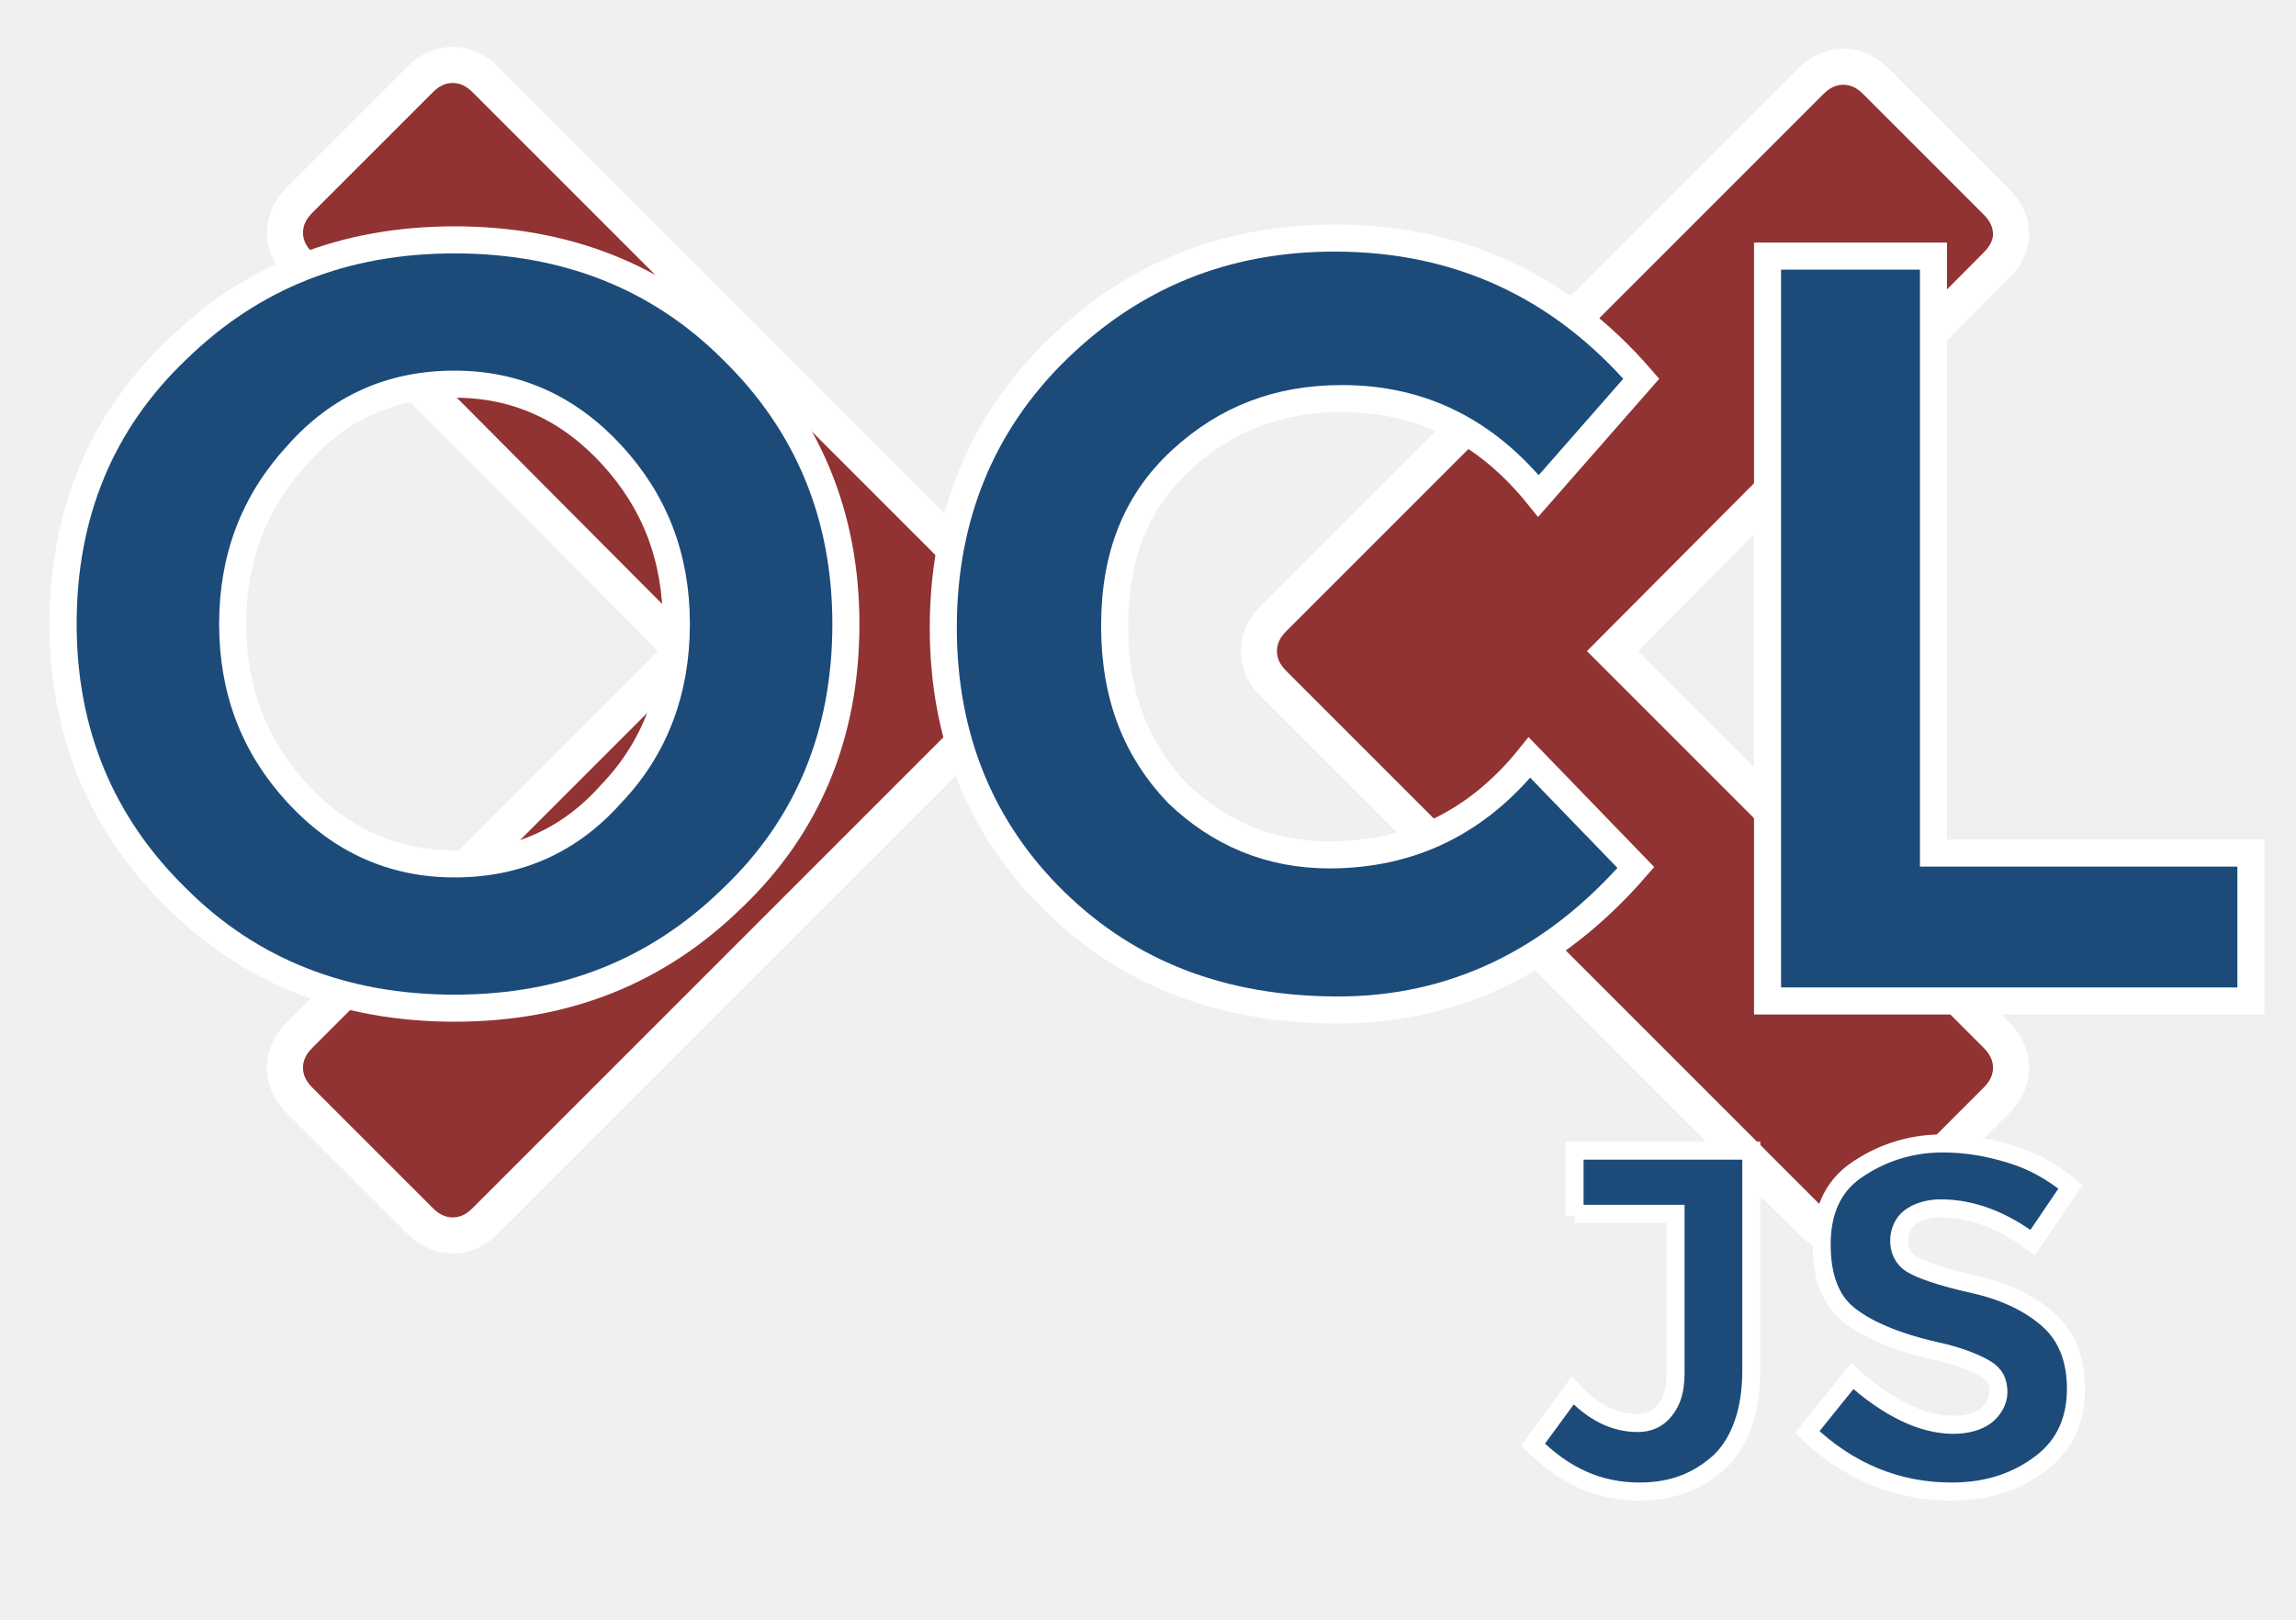
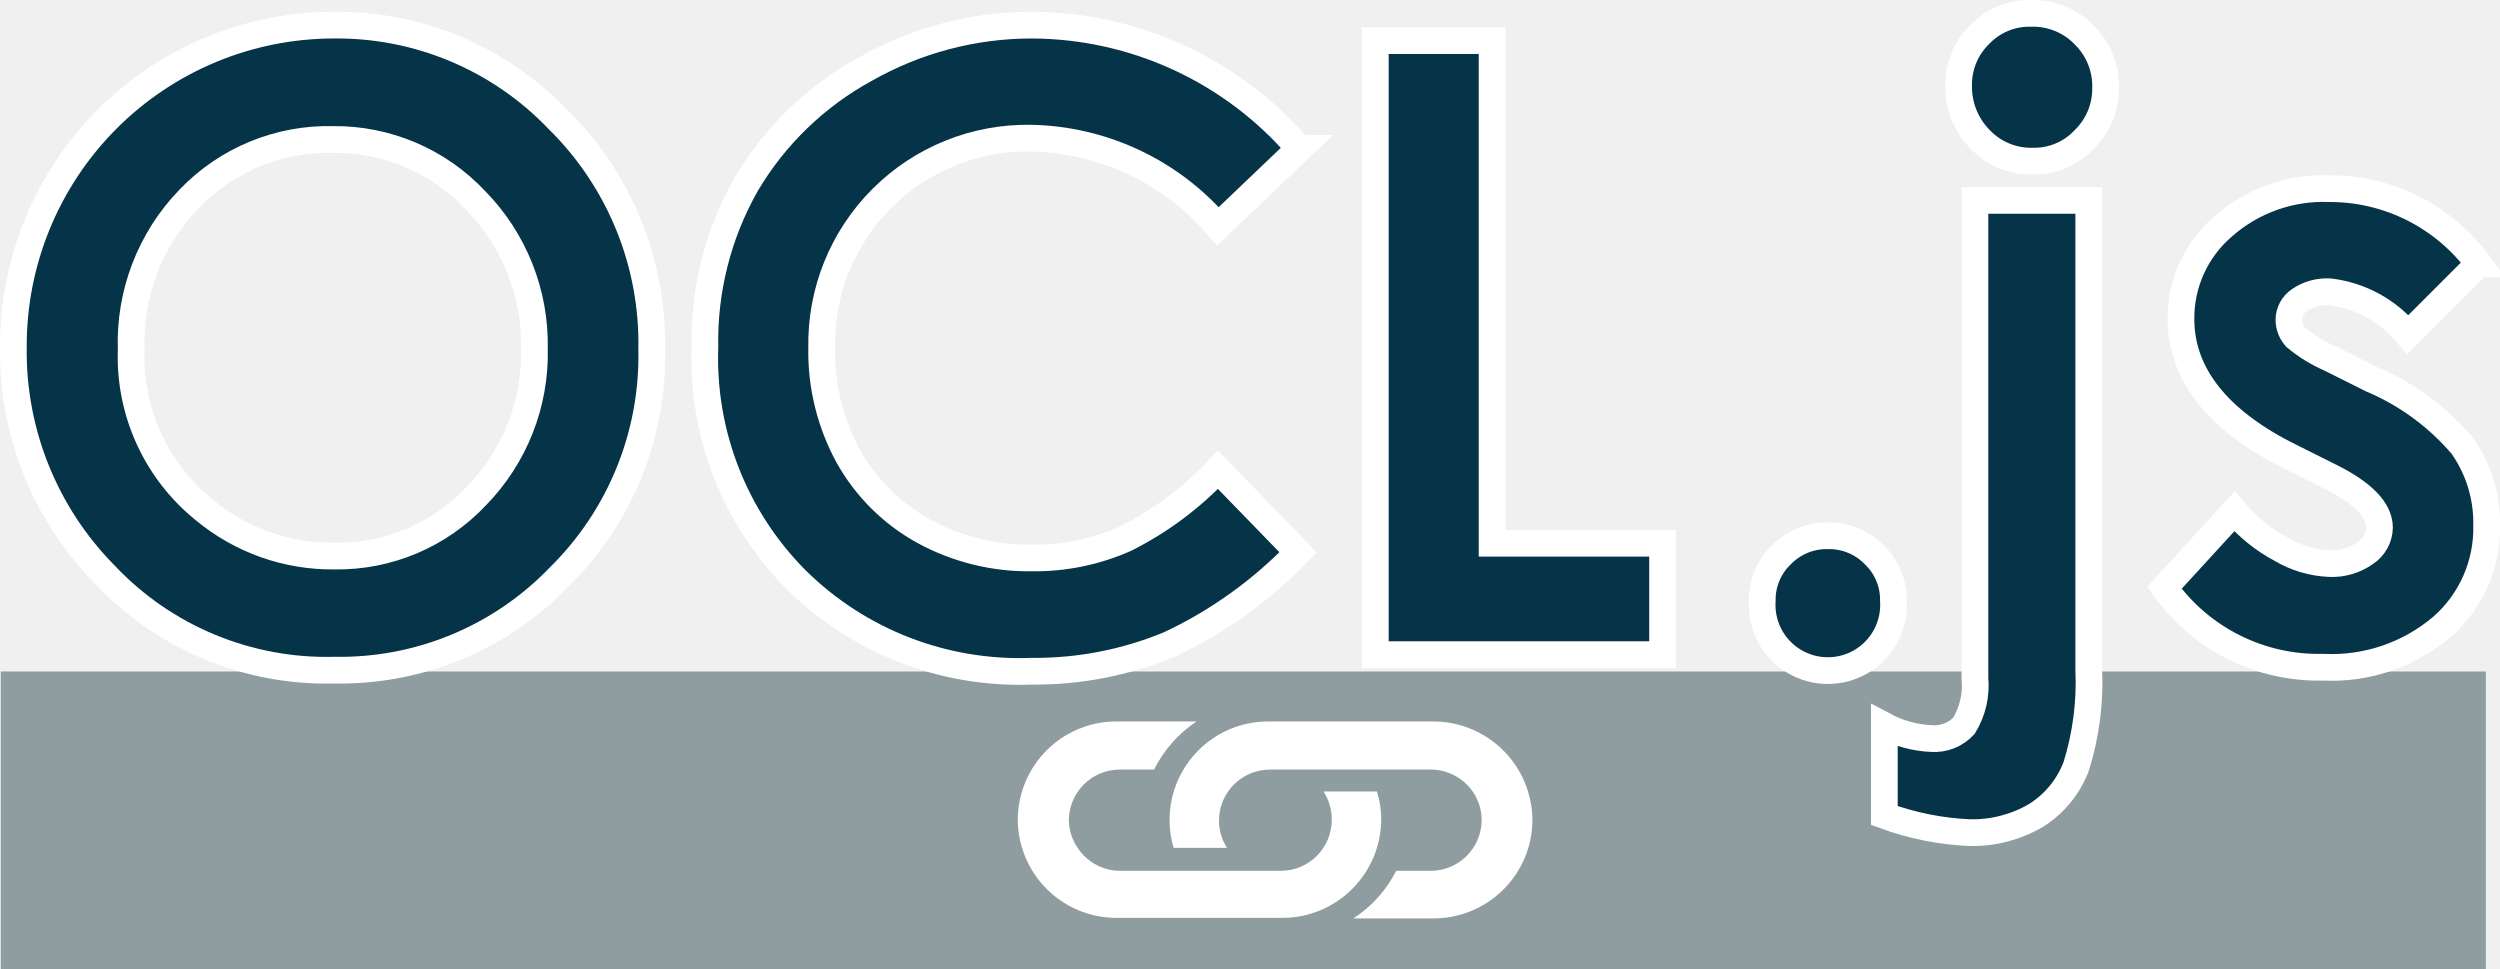
- <svg xmlns="http://www.w3.org/2000/svg" version="1.1" id="Ebene_1" x="0px" y="0px" viewBox="0 0 127.3 89.8" style="enable-background:new 0 0 127.3 89.8;" xml:space="preserve">
-   <style type="text/css">
- 	.st0{enable-background:new    ;}
- 	.st1{fill:#913333;}
- 	.st2{fill:none;stroke:#FFFFFF;stroke-width:2;stroke-miterlimit:10;}
- 	.st3{fill:#1C4B7A;}
- 	.st4{fill:none;stroke:#FFFFFF;stroke-width:1.5;stroke-miterlimit:10;}
- 	.st5{fill:none;stroke:#FFFFFF;stroke-miterlimit:10;}
- </style>
-   <g class="st0">
-     <path class="st1" d="M56.7,37.9L26.9,67.7c-0.5,0.5-1.1,0.8-1.8,0.8c-0.7,0-1.3-0.3-1.8-0.8L16.6,61c-0.5-0.5-0.8-1.1-0.8-1.8   s0.3-1.3,0.8-1.8l21.3-21.3L16.6,14.7c-0.5-0.5-0.8-1.1-0.8-1.8c0-0.7,0.3-1.3,0.8-1.8l6.7-6.7c0.5-0.5,1.1-0.8,1.8-0.8   c0.7,0,1.3,0.3,1.8,0.8l29.8,29.8c0.5,0.5,0.8,1.1,0.8,1.8C57.5,36.8,57.2,37.4,56.7,37.9z" />
-     <path class="st1" d="M110.7,14.7L89.4,36.1l21.3,21.3c0.5,0.5,0.8,1.1,0.8,1.8s-0.3,1.3-0.8,1.8l-6.7,6.7c-0.5,0.5-1.1,0.8-1.8,0.8   c-0.7,0-1.3-0.3-1.8-0.8L70.6,37.9c-0.5-0.5-0.8-1.1-0.8-1.8c0-0.7,0.3-1.3,0.8-1.8l29.8-29.8c0.5-0.5,1.1-0.8,1.8-0.8   c0.7,0,1.3,0.3,1.8,0.8l6.7,6.7c0.5,0.5,0.8,1.1,0.8,1.8C111.5,13.6,111.2,14.2,110.7,14.7z" />
-   </g>
-   <g class="st0">
-     <path class="st2" d="M56.7,37.9L26.9,67.7c-0.5,0.5-1.1,0.8-1.8,0.8c-0.7,0-1.3-0.3-1.8-0.8L16.6,61c-0.5-0.5-0.8-1.1-0.8-1.8   s0.3-1.3,0.8-1.8l21.3-21.3L16.6,14.7c-0.5-0.5-0.8-1.1-0.8-1.8c0-0.7,0.3-1.3,0.8-1.8l6.7-6.7c0.5-0.5,1.1-0.8,1.8-0.8   c0.7,0,1.3,0.3,1.8,0.8l29.8,29.8c0.5,0.5,0.8,1.1,0.8,1.8C57.5,36.8,57.2,37.4,56.7,37.9z" />
-     <path class="st2" d="M110.7,14.7L89.4,36.1l21.3,21.3c0.5,0.5,0.8,1.1,0.8,1.8s-0.3,1.3-0.8,1.8l-6.7,6.7c-0.5,0.5-1.1,0.8-1.8,0.8   c-0.7,0-1.3-0.3-1.8-0.8L70.6,37.9c-0.5-0.5-0.8-1.1-0.8-1.8c0-0.7,0.3-1.3,0.8-1.8l29.8-29.8c0.5-0.5,1.1-0.8,1.8-0.8   c0.7,0,1.3,0.3,1.8,0.8l6.7,6.7c0.5,0.5,0.8,1.1,0.8,1.8C111.5,13.6,111.2,14.2,110.7,14.7z" />
-   </g>
-   <g class="st0">
-     <path class="st3" d="M40.6,49.8c-4.2,4.1-9.3,6.1-15.4,6.1c-6.1,0-11.3-2-15.4-6.1c-4.2-4.1-6.3-9.2-6.3-15.2   c0-6.1,2.1-11.2,6.3-15.2c4.2-4.1,9.3-6.1,15.4-6.1c6.1,0,11.3,2,15.4,6.1c4.2,4.1,6.3,9.2,6.3,15.2C46.9,40.7,44.8,45.8,40.6,49.8   z M37.5,34.6c0-3.7-1.2-6.8-3.6-9.4c-2.4-2.6-5.3-3.9-8.7-3.9c-3.5,0-6.4,1.3-8.7,3.9c-2.4,2.6-3.6,5.7-3.6,9.4s1.2,6.8,3.6,9.4   c2.4,2.6,5.3,3.9,8.7,3.9c3.5,0,6.4-1.3,8.7-3.9C36.3,41.5,37.5,38.3,37.5,34.6z" />
-     <path class="st3" d="M73.7,47.4c4.5,0,8.2-1.8,11.1-5.4l5.9,6.1C86.1,53.4,80.5,56,74.2,56c-6.4,0-11.6-2-15.7-6   c-4.1-4-6.2-9.1-6.2-15.2c0-6.1,2.1-11.3,6.3-15.4s9.3-6.2,15.4-6.2c6.8,0,12.5,2.6,17,7.8l-5.7,6.5c-2.9-3.6-6.5-5.4-10.9-5.4   c-3.5,0-6.4,1.1-8.9,3.4c-2.5,2.3-3.7,5.3-3.7,9.2s1.2,6.9,3.5,9.3C67.6,46.2,70.4,47.4,73.7,47.4z" />
-     <path class="st3" d="M98,55.6V14.2h9.2v33.1h17.6v8.2H98z" />
-   </g>
-   <g class="st0">
-     <path class="st4" d="M40.6,49.8c-4.2,4.1-9.3,6.1-15.4,6.1c-6.1,0-11.3-2-15.4-6.1c-4.2-4.1-6.3-9.2-6.3-15.2   c0-6.1,2.1-11.2,6.3-15.2c4.2-4.1,9.3-6.1,15.4-6.1c6.1,0,11.3,2,15.4,6.1c4.2,4.1,6.3,9.2,6.3,15.2C46.9,40.7,44.8,45.8,40.6,49.8   z M37.5,34.6c0-3.7-1.2-6.8-3.6-9.4c-2.4-2.6-5.3-3.9-8.7-3.9c-3.5,0-6.4,1.3-8.7,3.9c-2.4,2.6-3.6,5.7-3.6,9.4s1.2,6.8,3.6,9.4   c2.4,2.6,5.3,3.9,8.7,3.9c3.5,0,6.4-1.3,8.7-3.9C36.3,41.5,37.5,38.3,37.5,34.6z" />
-     <path class="st4" d="M73.7,47.4c4.5,0,8.2-1.8,11.1-5.4l5.9,6.1C86.1,53.4,80.5,56,74.2,56c-6.4,0-11.6-2-15.7-6   c-4.1-4-6.2-9.1-6.2-15.2c0-6.1,2.1-11.3,6.3-15.4s9.3-6.2,15.4-6.2c6.8,0,12.5,2.6,17,7.8l-5.7,6.5c-2.9-3.6-6.5-5.4-10.9-5.4   c-3.5,0-6.4,1.1-8.9,3.4c-2.5,2.3-3.7,5.3-3.7,9.2s1.2,6.9,3.5,9.3C67.6,46.2,70.4,47.4,73.7,47.4z" />
-     <path class="st4" d="M98,55.6V14.2h9.2v33.1h17.6v8.2H98z" />
-   </g>
-   <g class="st0">
-     <path class="st3" d="M87.3,67.4v-3.6h9.8V76c0,2.2-0.6,3.9-1.7,5c-1.2,1.1-2.6,1.7-4.5,1.7c-2.3,0-4.2-0.9-5.9-2.6l2.2-3   c1.1,1.2,2.3,1.8,3.6,1.8c0.6,0,1.1-0.2,1.5-0.7c0.4-0.5,0.6-1.1,0.6-2.1v-8.8H87.3z" />
-     <path class="st3" d="M105.9,67.5c-0.4,0.3-0.6,0.8-0.6,1.3c0,0.5,0.2,1,0.7,1.3c0.5,0.3,1.6,0.7,3.4,1.1c1.8,0.4,3.2,1.1,4.2,2   c1,0.9,1.5,2.2,1.5,3.8c0,1.7-0.6,3.1-1.9,4.1c-1.3,1-2.9,1.6-5,1.6c-3,0-5.7-1.1-8-3.3l2.5-3.1c2,1.8,3.9,2.7,5.6,2.7   c0.8,0,1.4-0.2,1.8-0.5s0.7-0.8,0.7-1.3c0-0.6-0.2-1-0.7-1.3c-0.5-0.3-1.4-0.7-2.8-1c-2.2-0.5-3.8-1.2-4.8-2s-1.5-2.1-1.5-3.9   c0-1.8,0.6-3.2,1.9-4.1s2.9-1.5,4.8-1.5c1.3,0,2.5,0.2,3.8,0.6c1.3,0.4,2.3,1,3.3,1.8l-2.1,3.1c-1.6-1.2-3.3-1.9-5.1-1.9   C106.9,67,106.3,67.2,105.9,67.5z" />
-   </g>
-   <g class="st0">
-     <path class="st5" d="M87.3,67.4v-3.6h9.8V76c0,2.2-0.6,3.9-1.7,5c-1.2,1.1-2.6,1.7-4.5,1.7c-2.3,0-4.2-0.9-5.9-2.6l2.2-3   c1.1,1.2,2.3,1.8,3.6,1.8c0.6,0,1.1-0.2,1.5-0.7c0.4-0.5,0.6-1.1,0.6-2.1v-8.8H87.3z" />
-     <path class="st5" d="M105.9,67.5c-0.4,0.3-0.6,0.8-0.6,1.3c0,0.5,0.2,1,0.7,1.3c0.5,0.3,1.6,0.7,3.4,1.1c1.8,0.4,3.2,1.1,4.2,2   c1,0.9,1.5,2.2,1.5,3.8c0,1.7-0.6,3.1-1.9,4.1c-1.3,1-2.9,1.6-5,1.6c-3,0-5.7-1.1-8-3.3l2.5-3.1c2,1.8,3.9,2.7,5.6,2.7   c0.8,0,1.4-0.2,1.8-0.5s0.7-0.8,0.7-1.3c0-0.6-0.2-1-0.7-1.3c-0.5-0.3-1.4-0.7-2.8-1c-2.2-0.5-3.8-1.2-4.8-2s-1.5-2.1-1.5-3.9   c0-1.8,0.6-3.2,1.9-4.1s2.9-1.5,4.8-1.5c1.3,0,2.5,0.2,3.8,0.6c1.3,0.4,2.3,1,3.3,1.8l-2.1,3.1c-1.6-1.2-3.3-1.9-5.1-1.9   C106.9,67,106.3,67.2,105.9,67.5z" />
-   </g>
+ <svg xmlns="http://www.w3.org/2000/svg" id="Ebene_1" data-name="Ebene 1" viewBox="0 0 93.56 36.26">
+   <defs>
+     <style>.cls-1{fill:#909da0;}.cls-2{fill:#fff;}.cls-3{fill:#053347;stroke:#fff;stroke-miterlimit:10;}</style>
+   </defs>
+   <rect class="cls-1" x="0.03" y="25.13" width="93" height="11.14" />
+   <path class="cls-2" d="M45.62,30.69a1.91,1.91,0,0,1,1.92-1.89h6a1.92,1.92,0,0,1,1.58.83,1.87,1.87,0,0,1,.33,1.06,1.91,1.91,0,0,1-1.91,1.9s-.93,0-1.29,0a4.58,4.58,0,0,1-1.6,1.78h3a3.7,3.7,0,0,0,3.7-3.68h0a3.66,3.66,0,0,0-.16-1.05A3.71,3.71,0,0,0,53.66,27h-6.2a3.69,3.69,0,0,0-3.69,3.67h0a3.67,3.67,0,0,0,.15,1.06h2A1.85,1.85,0,0,1,45.62,30.69Z" />
+   <path class="cls-2" d="M49.84,30.69a1.91,1.91,0,0,1-1.91,1.9h-6a1.91,1.91,0,0,1-1.58-.83A1.88,1.88,0,0,1,40,30.69a1.91,1.91,0,0,1,1.91-1.89s.93,0,1.28,0A4.65,4.65,0,0,1,44.78,27h-3a3.69,3.69,0,0,0-3.69,3.67h0a3.36,3.36,0,0,0,.16,1.06,3.69,3.69,0,0,0,3.53,2.62H48a3.7,3.7,0,0,0,3.69-3.68h0a3.34,3.34,0,0,0-.16-1.05h-2A1.91,1.91,0,0,1,49.84,30.69Z" />
+   <path class="cls-3" d="M12.49.94a11.44,11.44,0,0,1,8.39,3.53,11.74,11.74,0,0,1,3.51,8.61,11.6,11.6,0,0,1-3.46,8.51,11.39,11.39,0,0,1-8.41,3.49,11.4,11.4,0,0,1-8.6-3.58A11.88,11.88,0,0,1,.5,13,12,12,0,0,1,12.49.94Zm0,4.28A7.22,7.22,0,0,0,7.08,7.44a7.72,7.72,0,0,0-2.17,5.64,7.36,7.36,0,0,0,2.73,6,7.49,7.49,0,0,0,4.88,1.73,7.13,7.13,0,0,0,5.31-2.25A7.63,7.63,0,0,0,20,13.05a7.7,7.7,0,0,0-2.21-5.56A7.21,7.21,0,0,0,12.45,5.22Z" />
+   <path class="cls-3" d="M48.64,5.55,45.58,8.47a9.46,9.46,0,0,0-7-3.3A7.7,7.7,0,0,0,30.75,13a8.17,8.17,0,0,0,1,4.08,7.23,7.23,0,0,0,2.82,2.8,8.21,8.21,0,0,0,4.06,1,8.35,8.35,0,0,0,3.49-.72,12.37,12.37,0,0,0,3.46-2.58l3,3.09a16.28,16.28,0,0,1-4.82,3.45,13.13,13.13,0,0,1-5.17,1,11.88,11.88,0,0,1-8.77-3.4A11.75,11.75,0,0,1,26.38,13a11.89,11.89,0,0,1,1.55-6.11,11.66,11.66,0,0,1,4.45-4.3A12.6,12.6,0,0,1,38.62.94a13.27,13.27,0,0,1,10,4.61Z" />
+   <path class="cls-3" d="M51.47,1.52h4.37V20.33h6.38V24.5H51.47Z" />
+   <path class="cls-3" d="M68.41,20.05a2.35,2.35,0,0,1,1.73.71,2.33,2.33,0,0,1,.72,1.72,2.46,2.46,0,1,1-4.91,0,2.33,2.33,0,0,1,.72-1.72A2.36,2.36,0,0,1,68.41,20.05Z" />
+   <path class="cls-3" d="M73.91,7.5h4.26V25.06a10.56,10.56,0,0,1-.47,3.62,3.72,3.72,0,0,1-1.51,1.84,4.7,4.7,0,0,1-2.49.64,10.59,10.59,0,0,1-3.18-.64V27.16a4.13,4.13,0,0,0,1.76.48,1.51,1.51,0,0,0,1.22-.48,2.89,2.89,0,0,0,.41-1.78ZM76,.5a2.66,2.66,0,0,1,2,.81,2.69,2.69,0,0,1,.8,2A2.65,2.65,0,0,1,78,5.22a2.56,2.56,0,0,1-1.9.81,2.63,2.63,0,0,1-2-.82,2.79,2.79,0,0,1-.8-2,2.61,2.61,0,0,1,.79-1.92A2.57,2.57,0,0,1,76,.5Z" />
+   <path class="cls-3" d="M92.75,9.88l-2.64,2.64a4.45,4.45,0,0,0-2.92-1.6,1.81,1.81,0,0,0-1.13.31.9.9,0,0,0-.4.75,1,1,0,0,0,.25.64,5.26,5.26,0,0,0,1.28.79l1.56.78a9.14,9.14,0,0,1,3.39,2.48,5,5,0,0,1,.92,3,4.9,4.9,0,0,1-1.66,3.78,6.38,6.38,0,0,1-4.46,1.52A7.09,7.09,0,0,1,81,22l2.62-2.86a6,6,0,0,0,1.76,1.42,3.86,3.86,0,0,0,1.79.53,2.14,2.14,0,0,0,1.36-.4,1.16,1.16,0,0,0,.52-.94q0-1-1.86-1.92l-1.44-.72C83,15.76,81.62,14,81.62,11.94a4.52,4.52,0,0,1,1.56-3.45,5.67,5.67,0,0,1,4-1.43,6.92,6.92,0,0,1,5.59,2.82Z" />
</svg>
